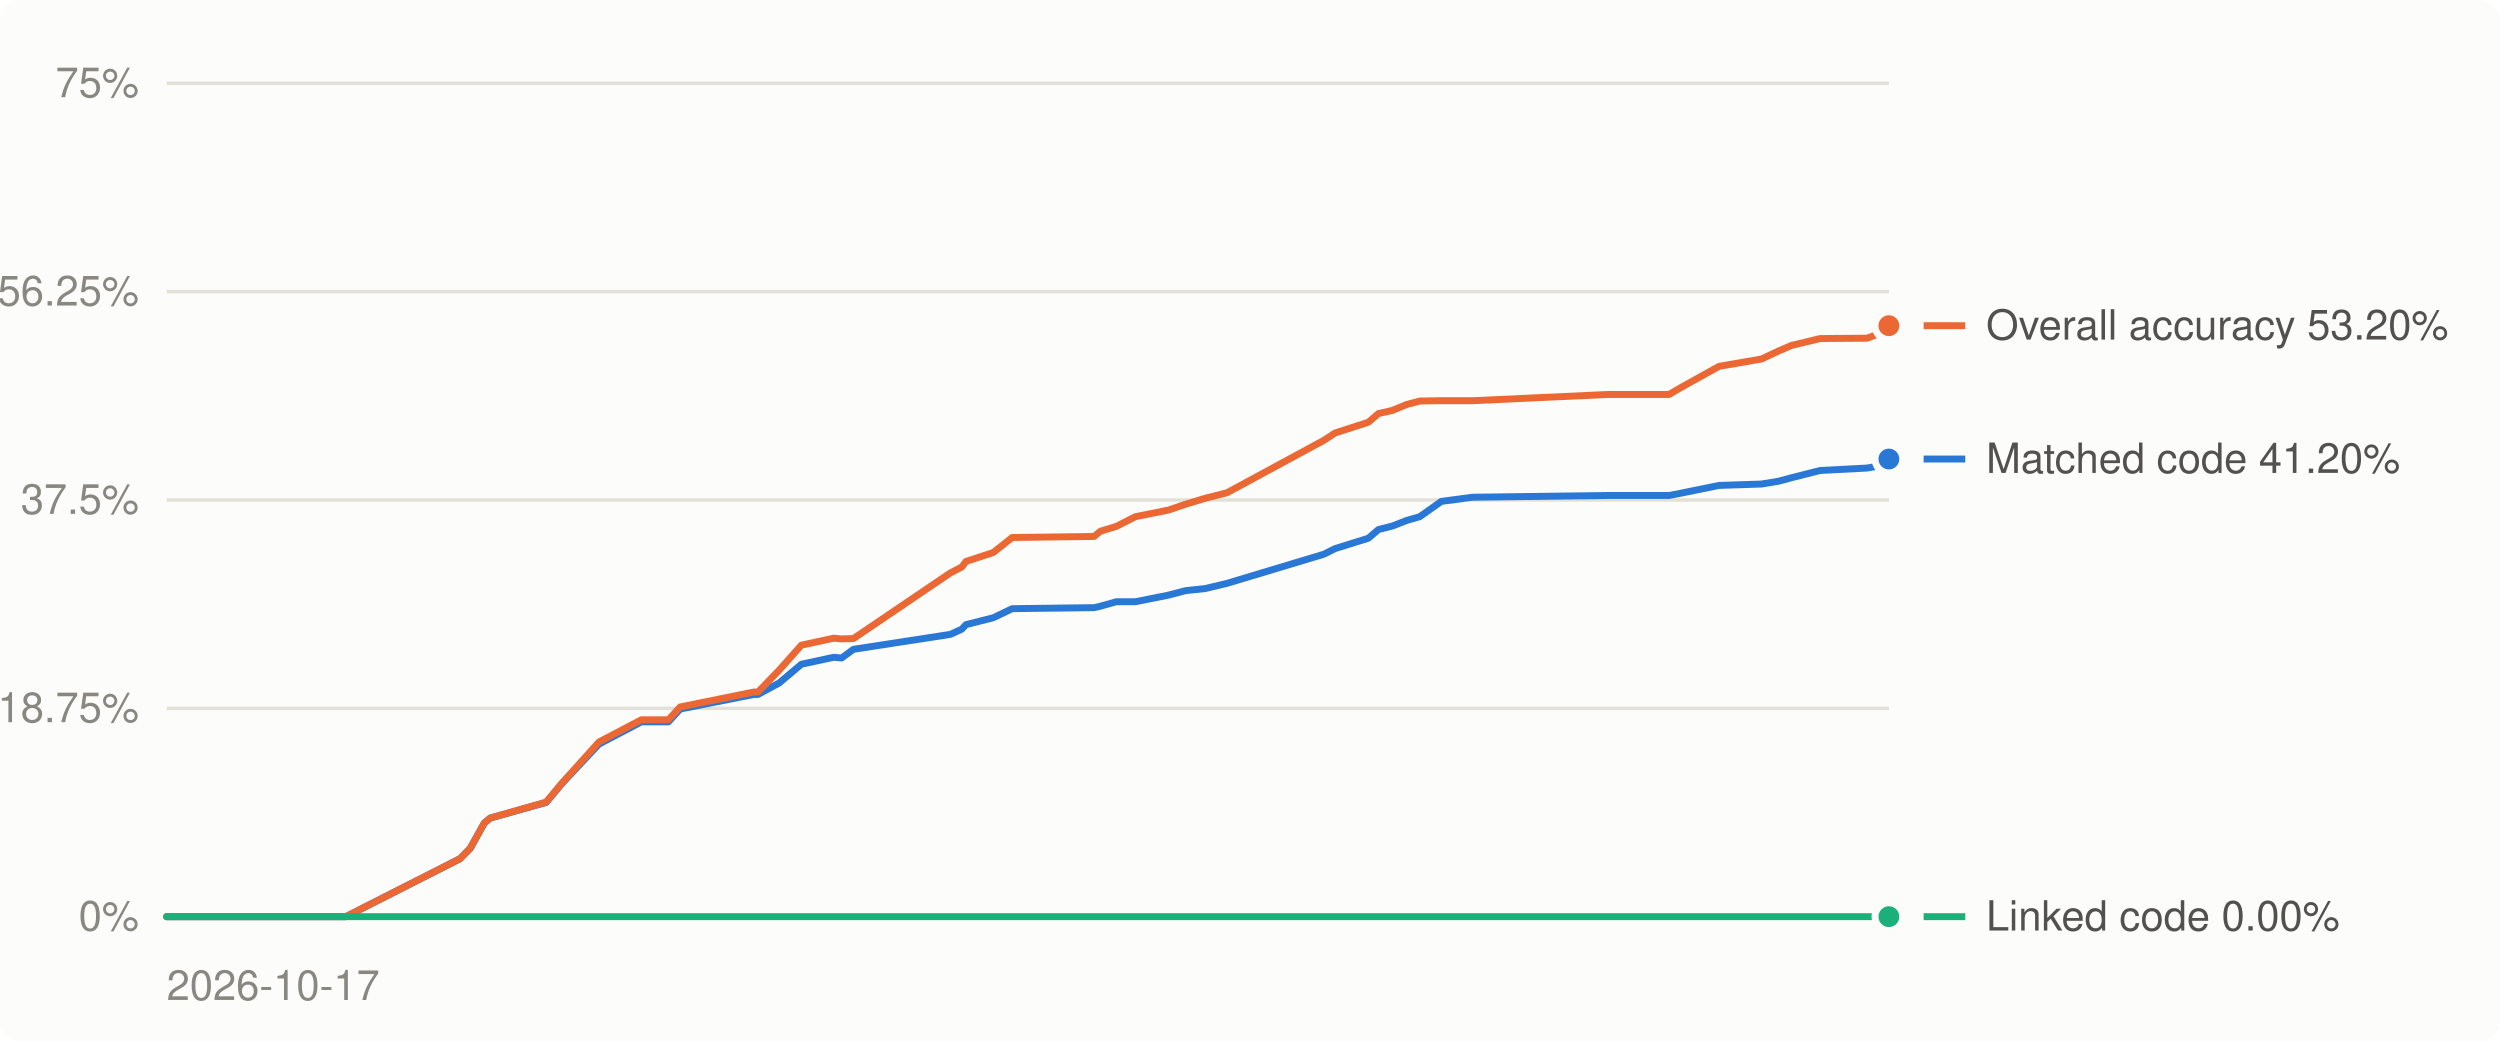
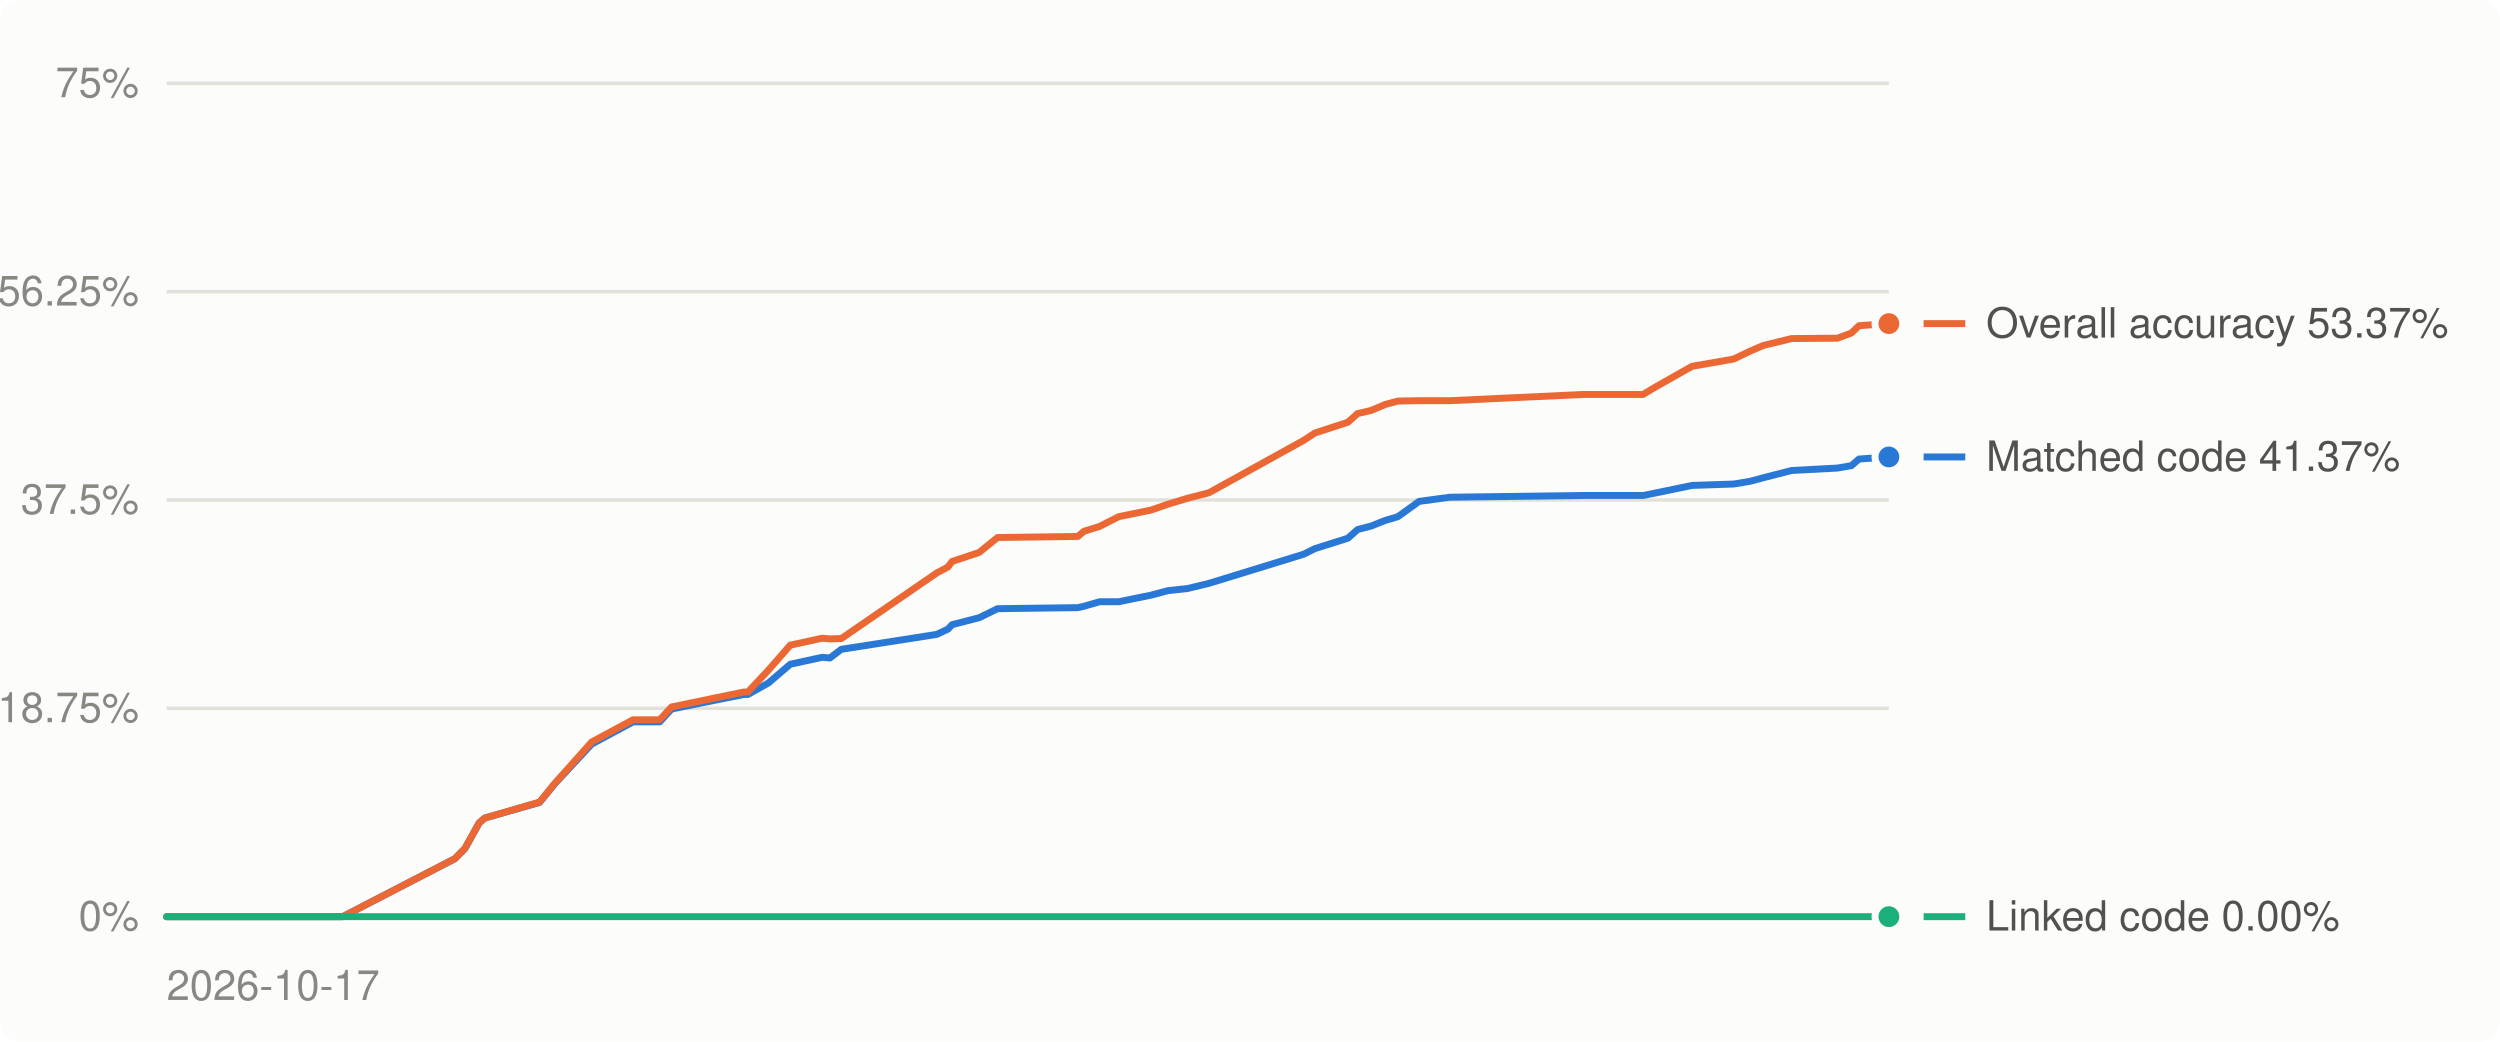
<svg xmlns="http://www.w3.org/2000/svg" viewBox="0 0 720 300" width="720" height="300" role="img" aria-label="Decompilation progress over time">
  <style>
.bg{fill:#fcfcfb}.grid{stroke:#e1e0d9}.muted{fill:#898781}.lbl{fill:#52514e}.ln0{stroke:#2a78d6}.dot0{fill:#2a78d6;stroke:#fcfcfb}.ln1{stroke:#eb6834}.dot1{fill:#eb6834;stroke:#fcfcfb}.ln2{stroke:#1baf7a}.dot2{fill:#1baf7a;stroke:#fcfcfb}
@media (prefers-color-scheme: dark){.bg{fill:#1a1a19}.grid{stroke:#2c2c2a}.muted{fill:#898781}.lbl{fill:#c3c2b7}.ln0{stroke:#3987e5}.dot0{fill:#3987e5;stroke:#1a1a19}.ln1{stroke:#d95926}.dot1{fill:#d95926;stroke:#1a1a19}.ln2{stroke:#199e70}.dot2{fill:#199e70;stroke:#1a1a19}}
text{font:12px -apple-system,BlinkMacSystemFont,'Segoe UI',Helvetica,Arial,sans-serif}
</style>
  <rect class="bg" width="720" height="300" rx="6" />
  <line x1="48" x2="544" y1="264.0" y2="264.0" class="grid" stroke-width="1" />
  <text x="40" y="268.0" class="muted" text-anchor="end">0%</text>
  <line x1="48" x2="544" y1="204.0" y2="204.0" class="grid" stroke-width="1" />
  <text x="40" y="208.0" class="muted" text-anchor="end">18.75%</text>
  <line x1="48" x2="544" y1="144.0" y2="144.0" class="grid" stroke-width="1" />
  <text x="40" y="148.0" class="muted" text-anchor="end">37.5%</text>
  <line x1="48" x2="544" y1="84.0" y2="84.0" class="grid" stroke-width="1" />
  <text x="40" y="88.0" class="muted" text-anchor="end">56.25%</text>
  <line x1="48" x2="544" y1="24.0" y2="24.0" class="grid" stroke-width="1" />
  <text x="40" y="28.0" class="muted" text-anchor="end">75%</text>
  <text class="muted" x="48.0" y="288" text-anchor="start">2026-10-17</text>
-   <polyline points="48.0,264.0 99.6,264.0 132.5,247.3 135.4,244.4 139.5,237.0 141.2,235.6 157.3,231.1 161.8,225.7 172.5,214.3 184.7,207.9 192.5,207.9 195.9,204.2 217.1,200.0 218.3,200.0 224.4,196.7 230.8,191.3 240.1,189.3 242.4,189.5 245.8,187.0 273.7,182.7 277.0,181.2 278.2,179.9 286.1,177.9 291.5,175.3 315.1,175.0 316.9,174.6 321.5,173.3 327.0,173.3 336.5,171.4 341.5,170.1 347.1,169.5 353.4,168.0 381.3,159.6 384.5,158.0 394.1,155.0 397.0,152.5 401.0,151.5 405.1,149.9 408.9,148.8 415.1,144.4 424.1,143.2 463.2,142.7 480.7,142.7 484.3,142.0 495.1,139.8 507.3,139.4 512.2,138.6 515.9,137.6 524.2,135.5 537.7,134.8 541.7,134.1 544.0,132.2" fill="none" class="ln0" stroke-width="2" stroke-linejoin="round" stroke-linecap="round" />
-   <polyline points="48.0,264.0 99.6,264.0 132.5,247.3 135.4,244.3 139.5,237.0 141.2,235.6 157.3,231.0 161.8,225.6 172.5,213.7 184.7,207.3 192.5,207.3 195.9,203.6 217.1,199.3 218.3,199.3 224.4,193.0 230.8,185.8 240.1,183.8 242.4,184.0 245.8,183.9 273.7,165.0 277.0,163.3 278.2,161.7 286.1,159.1 291.5,154.8 315.1,154.5 316.9,153.0 321.5,151.6 327.0,148.8 336.5,146.9 341.5,145.2 347.1,143.5 353.4,141.9 381.3,126.8 384.5,124.7 394.1,121.6 397.0,119.1 401.0,118.2 405.1,116.5 408.9,115.5 415.1,115.4 424.1,115.4 463.2,113.6 480.7,113.6 484.3,111.5 495.1,105.5 507.3,103.4 512.2,101.1 515.9,99.5 524.2,97.5 537.7,97.4 541.7,95.9 544.0,93.8" fill="none" class="ln1" stroke-width="2" stroke-linejoin="round" stroke-linecap="round" />
-   <polyline points="48.0,264.0 99.6,264.0 132.5,264.0 135.4,264.0 139.5,264.0 141.2,264.0 157.3,264.0 161.8,264.0 172.5,264.0 184.7,264.0 192.5,264.0 195.9,264.0 217.1,264.0 218.3,264.0 224.4,264.0 230.8,264.0 240.1,264.0 242.4,264.0 245.8,264.0 273.7,264.0 277.0,264.0 278.2,264.0 286.1,264.0 291.5,264.0 315.1,264.0 316.9,264.0 321.5,264.0 327.0,264.0 336.5,264.0 341.5,264.0 347.1,264.0 353.4,264.0 381.3,264.0 384.5,264.0 394.1,264.0 397.0,264.0 401.0,264.0 405.1,264.0 408.9,264.0 415.1,264.0 424.1,264.0 463.2,264.0 480.7,264.0 484.3,264.0 495.1,264.0 507.3,264.0 512.2,264.0 515.9,264.0 524.2,264.0 537.7,264.0 541.7,264.0 544.0,264.0" fill="none" class="ln2" stroke-width="2" stroke-linejoin="round" stroke-linecap="round" />
-   <circle cx="544.0" cy="132.2" r="4" class="dot0" stroke-width="2" />
-   <circle cx="544.0" cy="93.8" r="4" class="dot1" stroke-width="2" />
+   <polyline points="48.0,264.0 98.7,264.0 131.0,247.3 133.9,244.4 138.0,237.0 139.6,235.6 155.4,231.1 159.8,225.7 170.4,214.3 182.3,207.9 190.0,207.9 193.4,204.2 214.2,200.0 215.4,200.0 221.3,196.7 227.6,191.3 236.8,189.3 239.0,189.5 242.3,187.0 269.8,182.7 273.0,181.2 274.2,179.9 282.0,177.9 287.3,175.3 310.4,175.0 312.2,174.6 316.7,173.3 322.2,173.3 331.5,171.4 336.4,170.1 342.0,169.5 348.2,168.0 375.5,159.6 378.7,158.0 388.2,155.0 391.0,152.5 394.9,151.5 398.9,149.9 402.6,148.8 408.7,144.4 417.5,143.2 456.0,142.7 473.2,142.7 476.7,142.0 487.3,139.8 499.3,139.4 504.1,138.6 507.8,137.6 516.0,135.5 529.2,134.8 533.2,134.1 535.4,132.2 544.0,131.6" fill="none" class="ln0" stroke-width="2" stroke-linejoin="round" stroke-linecap="round" />
+   <polyline points="48.0,264.0 98.7,264.0 131.0,247.3 133.9,244.3 138.0,237.0 139.6,235.6 155.4,231.0 159.8,225.6 170.4,213.7 182.3,207.3 190.0,207.3 193.4,203.6 214.2,199.3 215.4,199.3 221.3,193.0 227.6,185.8 236.8,183.8 239.0,184.0 242.3,183.9 269.8,165.0 273.0,163.3 274.2,161.7 282.0,159.1 287.3,154.8 310.4,154.5 312.2,153.0 316.7,151.6 322.2,148.8 331.5,146.9 336.4,145.2 342.0,143.5 348.2,141.9 375.5,126.8 378.7,124.7 388.2,121.6 391.0,119.1 394.9,118.2 398.9,116.5 402.6,115.5 408.7,115.4 417.5,115.4 456.0,113.6 473.2,113.6 476.7,111.5 487.3,105.5 499.3,103.4 504.1,101.1 507.8,99.5 516.0,97.5 529.2,97.4 533.2,95.9 535.4,93.8 544.0,93.2" fill="none" class="ln1" stroke-width="2" stroke-linejoin="round" stroke-linecap="round" />
+   <polyline points="48.0,264.0 98.7,264.0 131.0,264.0 133.9,264.0 138.0,264.0 139.6,264.0 155.4,264.0 159.8,264.0 170.4,264.0 182.3,264.0 190.0,264.0 193.4,264.0 214.2,264.0 215.4,264.0 221.3,264.0 227.6,264.0 236.8,264.0 239.0,264.0 242.3,264.0 269.8,264.0 273.0,264.0 274.2,264.0 282.0,264.0 287.3,264.0 310.4,264.0 312.2,264.0 316.7,264.0 322.2,264.0 331.5,264.0 336.4,264.0 342.0,264.0 348.2,264.0 375.5,264.0 378.7,264.0 388.2,264.0 391.0,264.0 394.9,264.0 398.9,264.0 402.6,264.0 408.7,264.0 417.5,264.0 456.0,264.0 473.2,264.0 476.7,264.0 487.3,264.0 499.3,264.0 504.1,264.0 507.8,264.0 516.0,264.0 529.2,264.0 533.2,264.0 535.4,264.0 544.0,264.0" fill="none" class="ln2" stroke-width="2" stroke-linejoin="round" stroke-linecap="round" />
+   <circle cx="544.0" cy="131.6" r="4" class="dot0" stroke-width="2" />
+   <circle cx="544.0" cy="93.2" r="4" class="dot1" stroke-width="2" />
  <circle cx="544.0" cy="264.0" r="4" class="dot2" stroke-width="2" />
  <line x1="554" x2="566" y1="264.0" y2="264.0" class="ln2" stroke-width="2" />
  <text class="lbl" x="572" y="268.0">Linked code 0.00%</text>
-   <line x1="554" x2="566" y1="132.2" y2="132.2" class="ln0" stroke-width="2" />
-   <text class="lbl" x="572" y="136.2">Matched code 41.20%</text>
-   <line x1="554" x2="566" y1="93.8" y2="93.8" class="ln1" stroke-width="2" />
-   <text class="lbl" x="572" y="97.8">Overall accuracy 53.20%</text>
+   <line x1="554" x2="566" y1="131.6" y2="131.6" class="ln0" stroke-width="2" />
+   <text class="lbl" x="572" y="135.6">Matched code 41.37%</text>
+   <line x1="554" x2="566" y1="93.2" y2="93.2" class="ln1" stroke-width="2" />
+   <text class="lbl" x="572" y="97.2">Overall accuracy 53.37%</text>
</svg>
